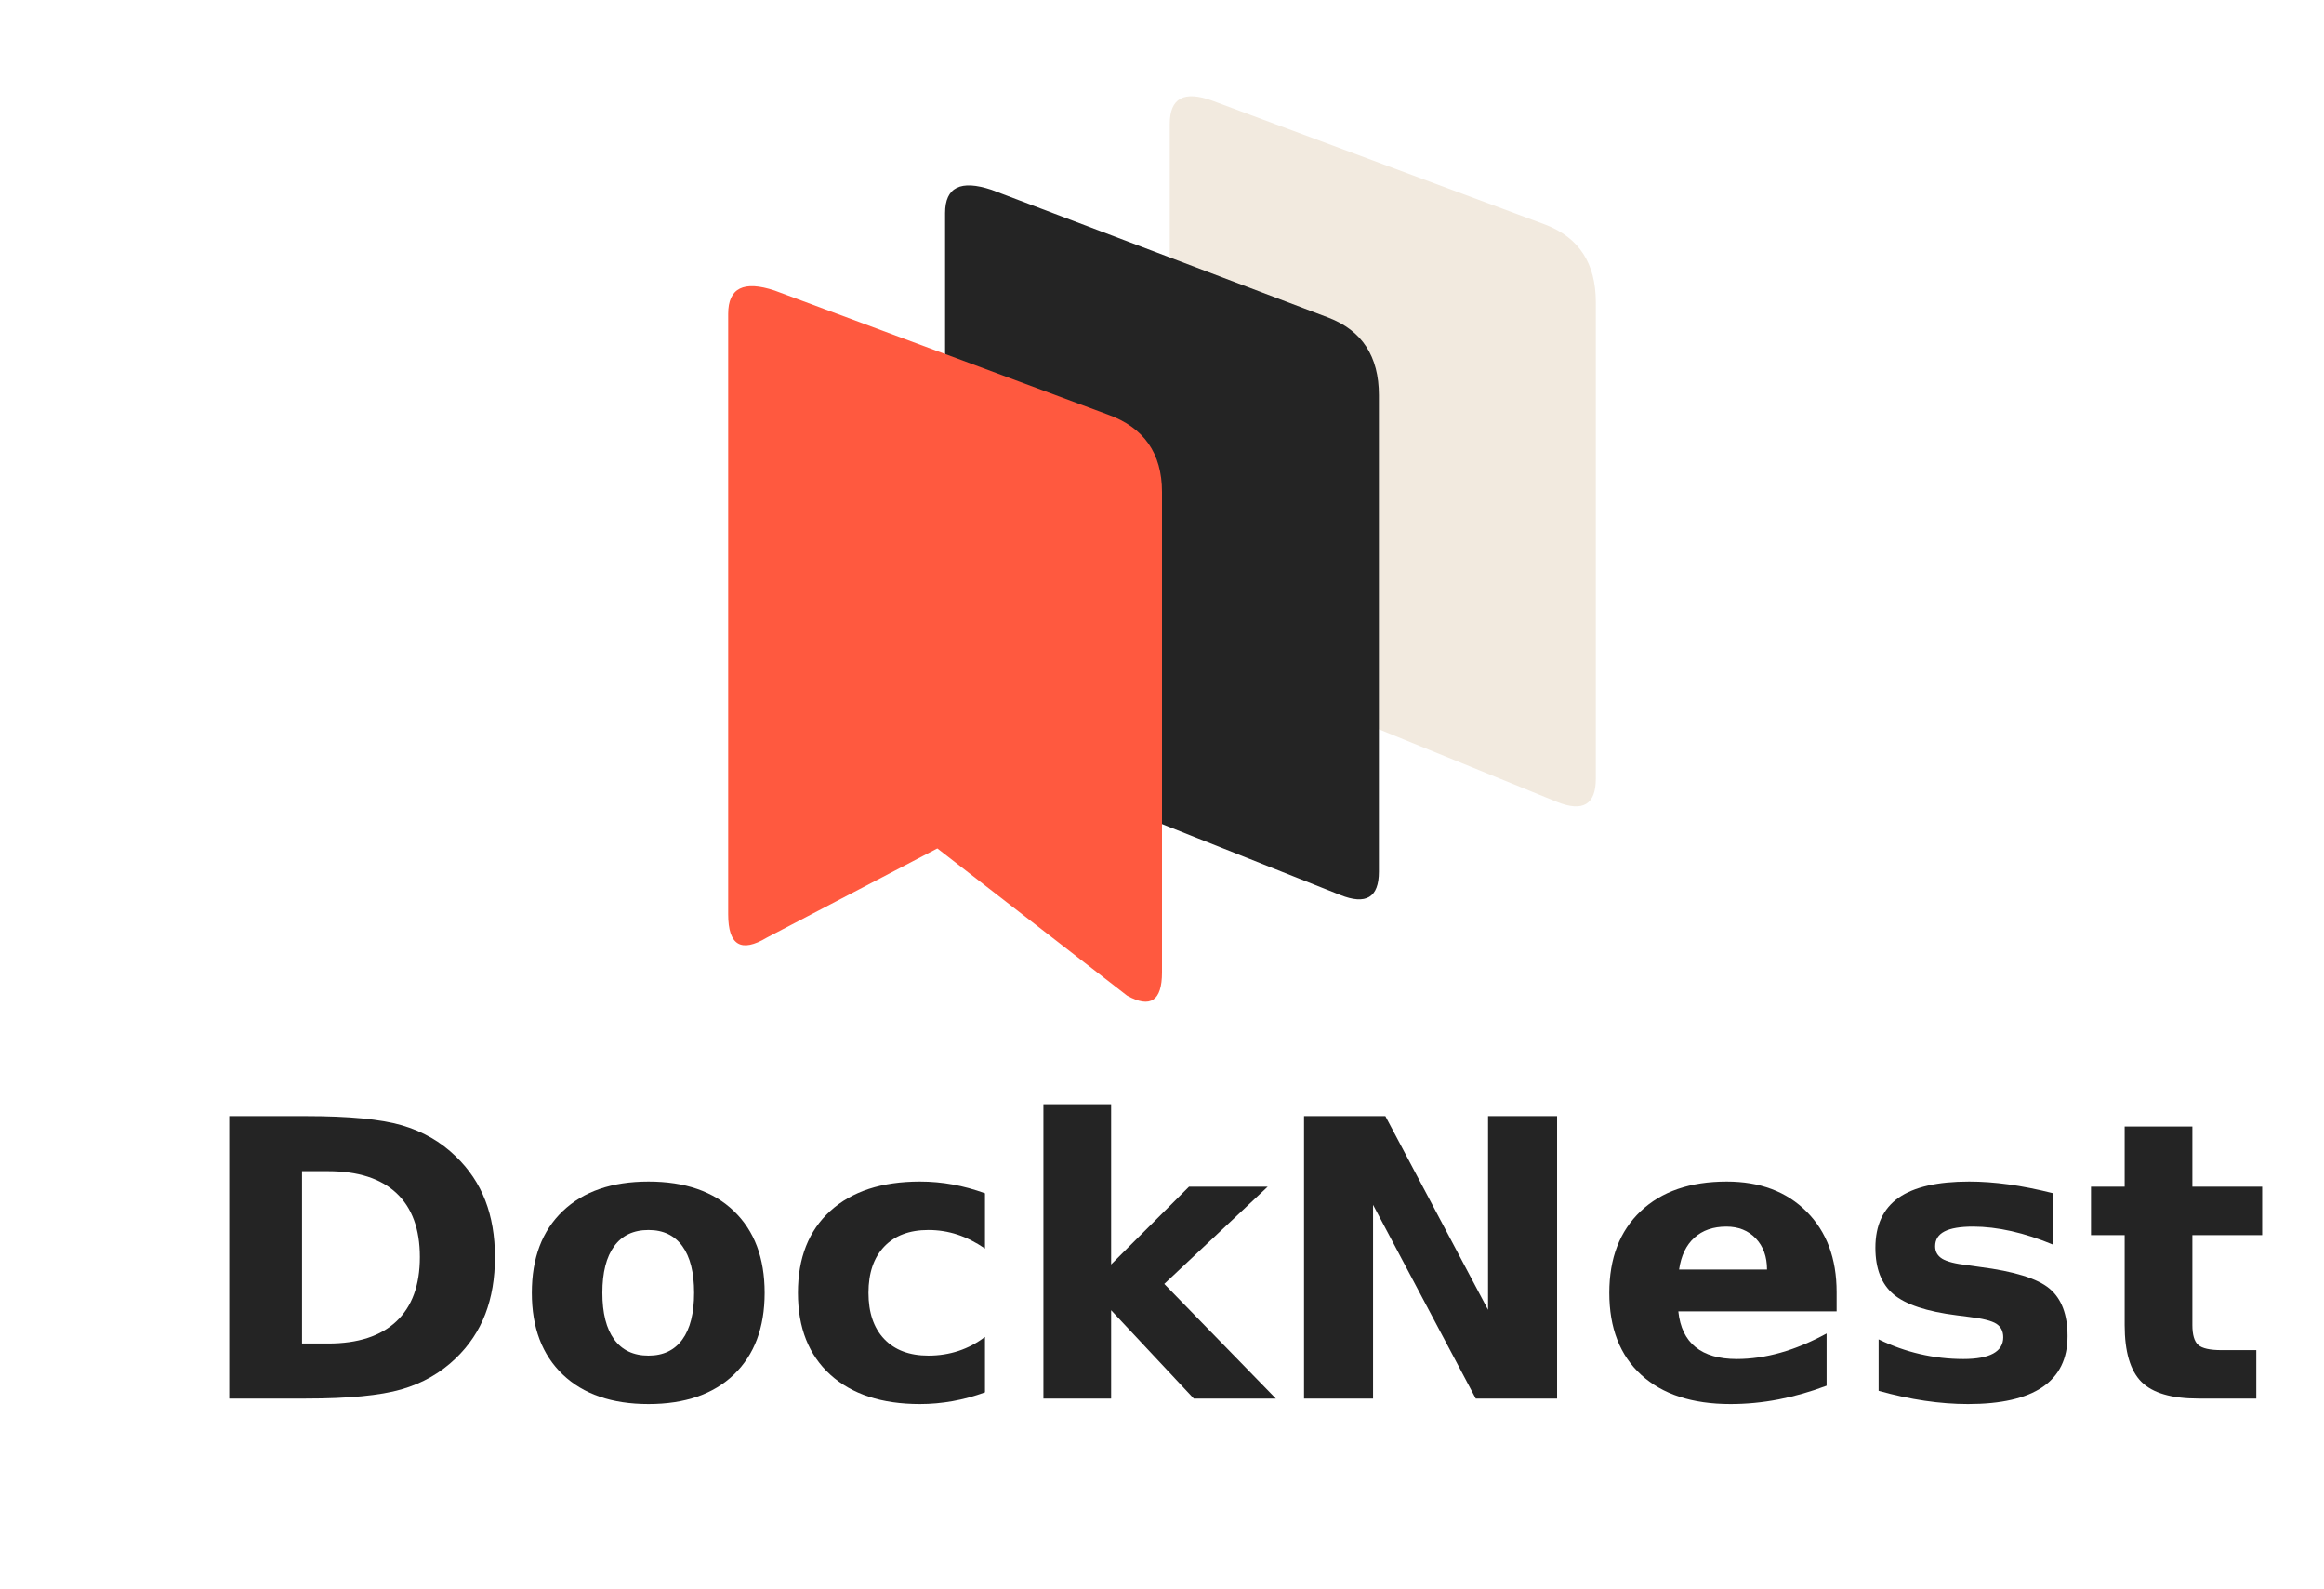
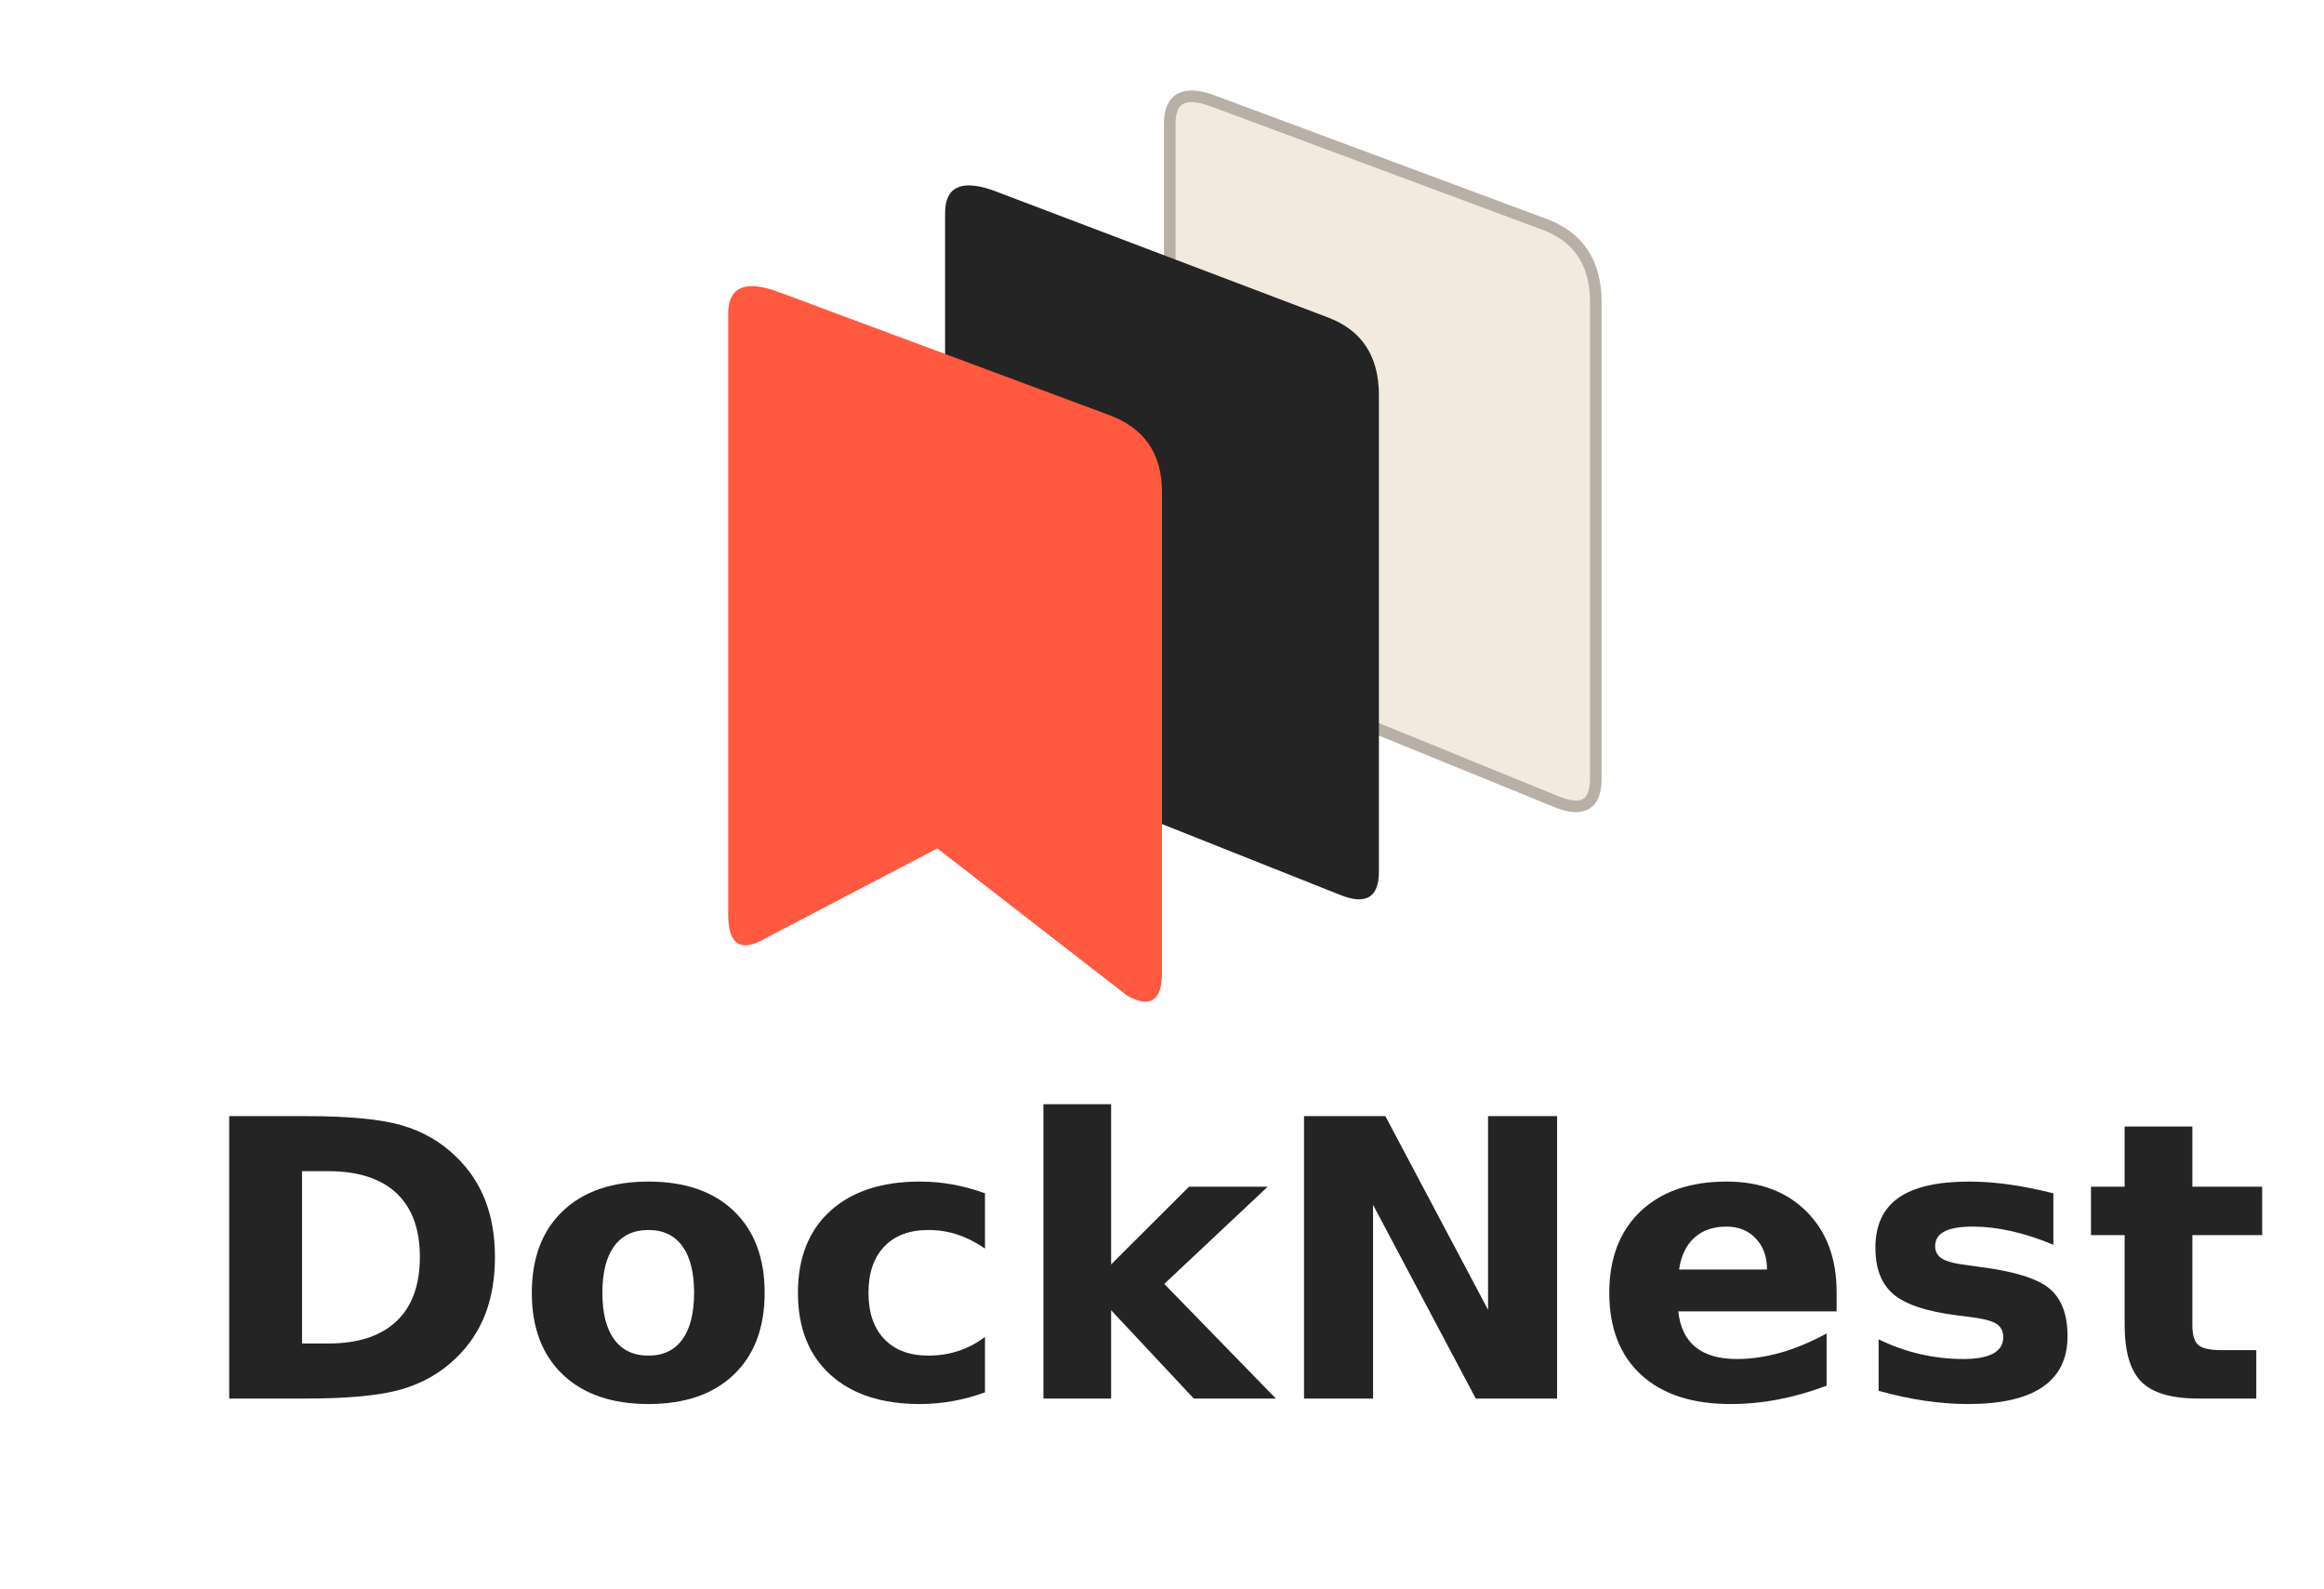
<svg xmlns="http://www.w3.org/2000/svg" width="600" height="410" viewBox="0 0 600 410" role="img" aria-label="DockNest">
  <g transform="translate(178,20)">
-     <path fill="#F2EADF" d="M124 12 Q124 2 135 6 L221 38 Q234 43 234 58 L234 181 Q234 191 224 187 L143 154 Q124 147 124 132Z" />
+     <path fill="#F2EADF" stroke="#B8B0A6" stroke-width="3" stroke-linejoin="round" d="M124 12 Q124 2 135 6 L221 38 Q234 43 234 58 L234 181 Q234 191 224 187 L143 154 Q124 147 124 132Z" />
    <path fill="#242424" d="M66 35 Q66 25 78 29 L165 62 Q178 67 178 82 L178 205 Q178 215 168 211 L85 178 Q66 171 66 156Z" />
    <path fill="#FF593F" d="M10 61 Q10 51 22 55 L108 87 Q122 92 122 107 L122 231 Q122 242 113 237 L64 199 L20 222 Q10 228 10 216Z" />
  </g>
  <g fill="#242424" transform="translate(50,361) scale(0.04882812,-0.04882812)">
    <path transform="translate(0,0)" d="M573 1202V291H711Q947 291 1071.5 408.0Q1196 525 1196 748Q1196 970 1072.0 1086.0Q948 1202 711 1202ZM188 1493H594Q934 1493 1100.5 1444.5Q1267 1396 1386 1280Q1491 1179 1542.0 1047.0Q1593 915 1593 748Q1593 579 1542.0 446.5Q1491 314 1386 213Q1266 97 1098.0 48.5Q930 0 594 0H188Z" />
    <path transform="translate(1700,0)" d="M705 891Q586 891 523.5 805.5Q461 720 461 559Q461 398 523.5 312.5Q586 227 705 227Q822 227 884.0 312.5Q946 398 946 559Q946 720 884.0 805.5Q822 891 705 891ZM705 1147Q994 1147 1156.5 991.0Q1319 835 1319 559Q1319 283 1156.5 127.0Q994 -29 705 -29Q415 -29 251.5 127.0Q88 283 88 559Q88 835 251.5 991.0Q415 1147 705 1147Z" />
    <path transform="translate(3107,0)" d="M1077 1085V793Q1004 843 930.5 867.0Q857 891 778 891Q628 891 544.5 803.5Q461 716 461 559Q461 402 544.5 314.5Q628 227 778 227Q862 227 937.5 252.0Q1013 277 1077 326V33Q993 2 906.5 -13.5Q820 -29 733 -29Q430 -29 259.0 126.5Q88 282 88 559Q88 836 259.0 991.5Q430 1147 733 1147Q821 1147 906.5 1131.5Q992 1116 1077 1085Z" />
    <path transform="translate(4321,0)" d="M172 1556H530V709L942 1120H1358L811 606L1401 0H967L530 467V0H172Z" />
    <path transform="translate(5683,0)" d="M188 1493H618L1161 469V1493H1526V0H1096L553 1024V0H188Z" />
    <path transform="translate(7397,0)" d="M1290 563V461H453Q466 335 544.0 272.0Q622 209 762 209Q875 209 993.5 242.5Q1112 276 1237 344V68Q1110 20 983.0 -4.5Q856 -29 729 -29Q425 -29 256.5 125.5Q88 280 88 559Q88 833 253.5 990.0Q419 1147 709 1147Q973 1147 1131.5 988.0Q1290 829 1290 563ZM922 682Q922 784 862.5 846.5Q803 909 707 909Q603 909 538.0 850.5Q473 792 457 682Z" />
    <path transform="translate(8786,0)" d="M1047 1085V813Q932 861 825.0 885.0Q718 909 623 909Q521 909 471.5 883.5Q422 858 422 805Q422 762 459.5 739.0Q497 716 594 705L657 696Q932 661 1027.0 581.0Q1122 501 1122 330Q1122 151 990.0 61.0Q858 -29 596 -29Q485 -29 366.5 -11.5Q248 6 123 41V313Q230 261 342.5 235.0Q455 209 571 209Q676 209 729.0 238.0Q782 267 782 324Q782 372 745.5 395.5Q709 419 600 432L537 440Q298 470 202.0 551.0Q106 632 106 797Q106 975 228.0 1061.0Q350 1147 602 1147Q701 1147 810.0 1132.0Q919 1117 1047 1085Z" />
    <path transform="translate(10005,0)" d="M563 1438V1120H932V864H563V389Q563 311 594.0 283.5Q625 256 717 256H901V0H594Q382 0 293.5 88.5Q205 177 205 389V864H27V1120H205V1438Z" />
  </g>
</svg>
